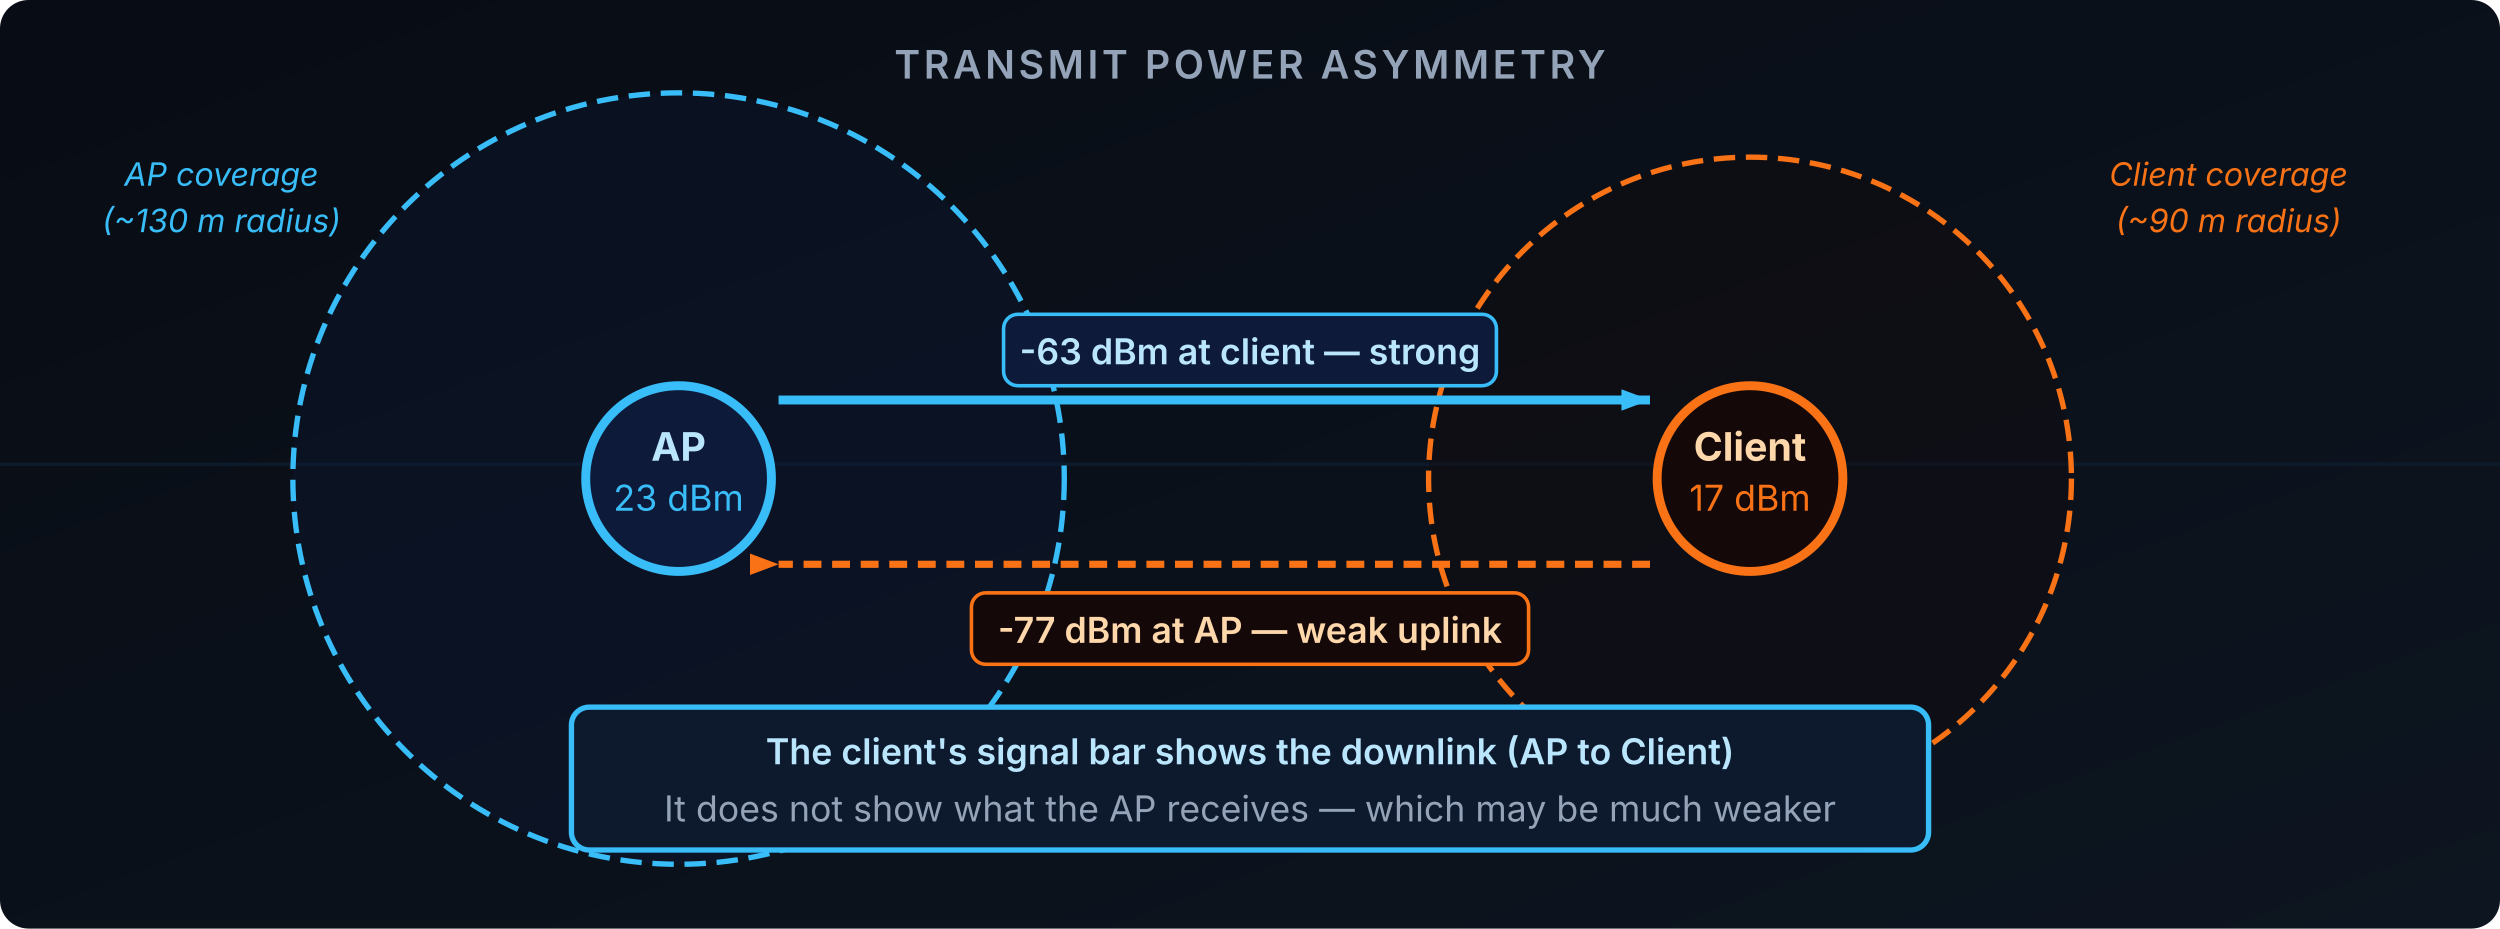
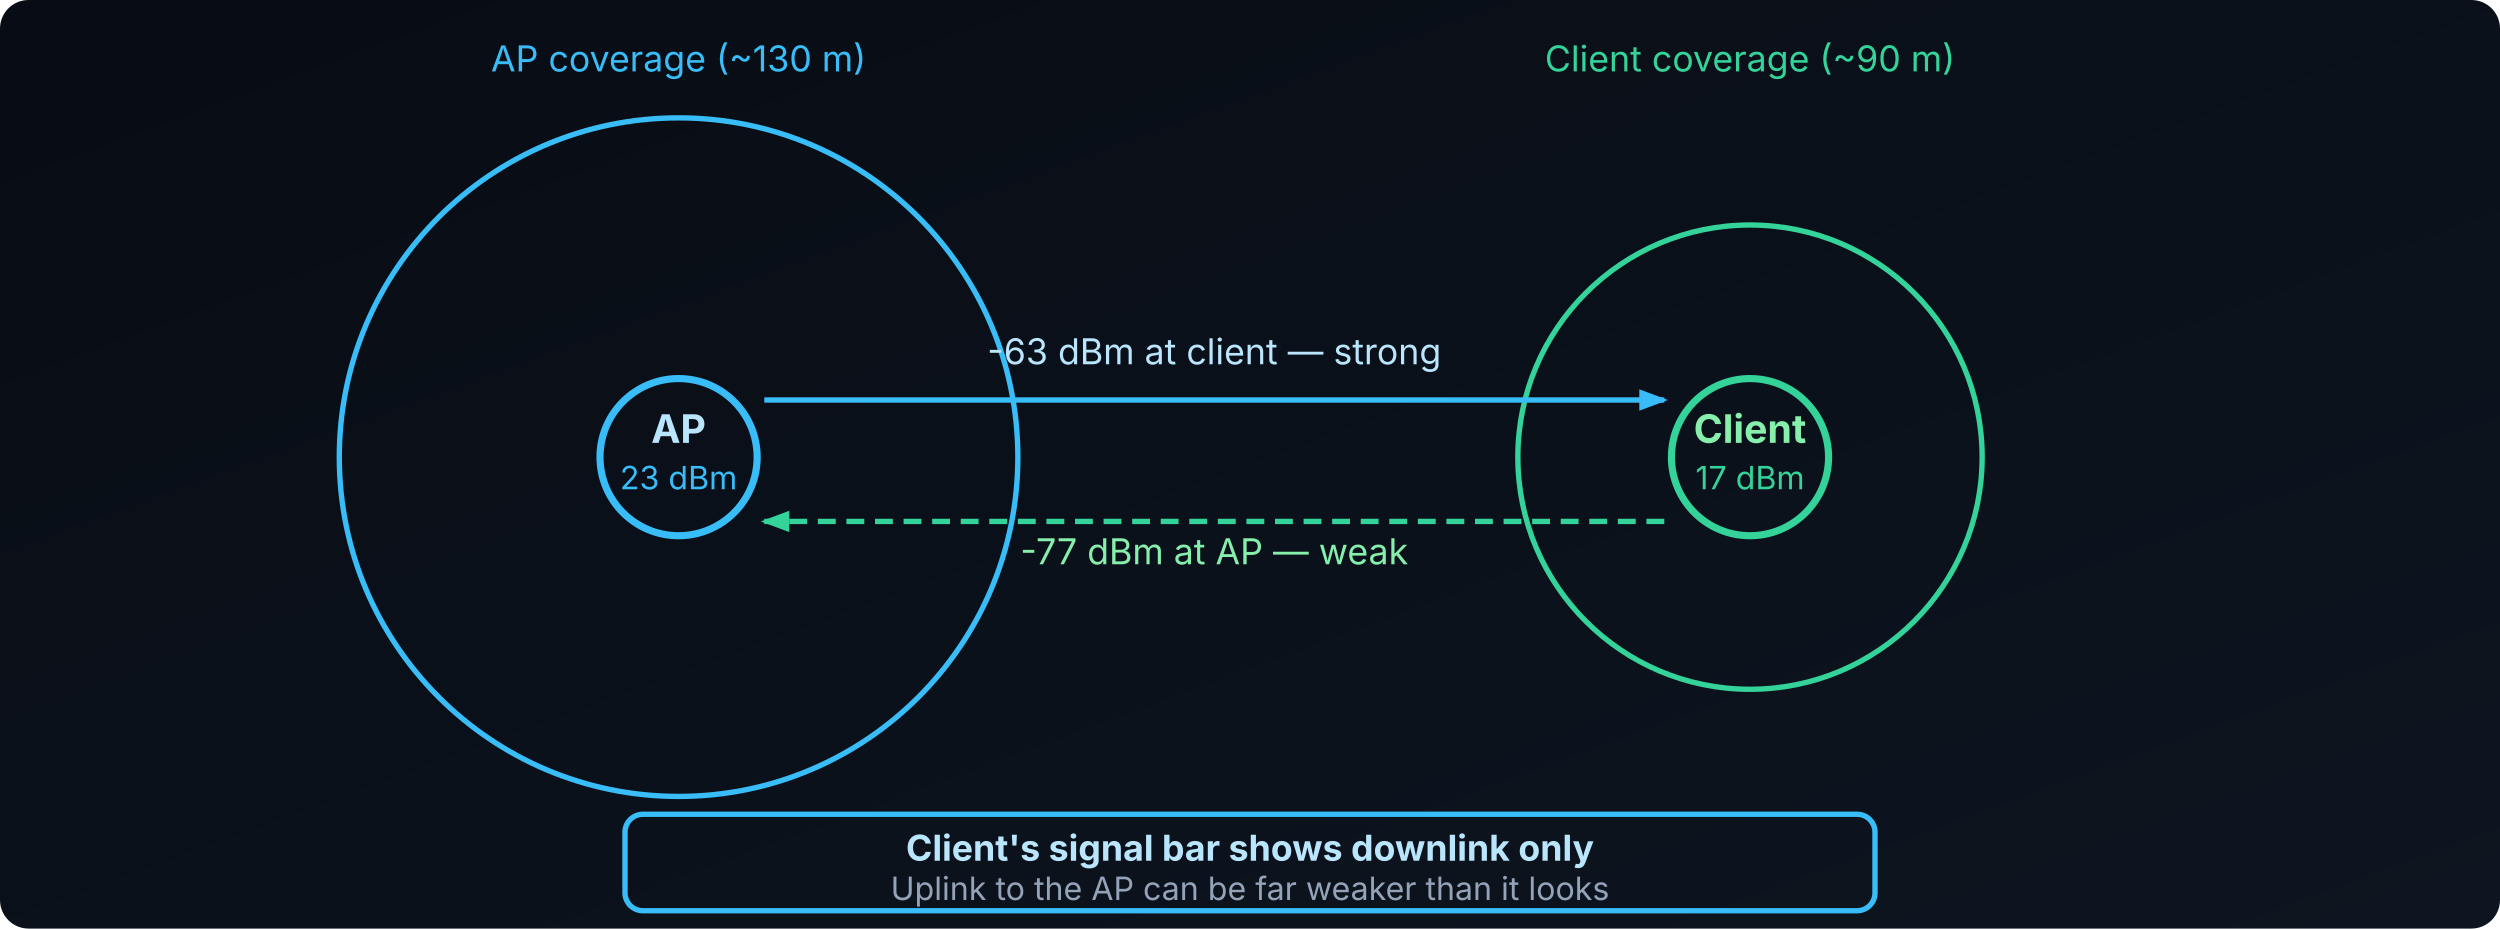
<svg xmlns="http://www.w3.org/2000/svg" viewBox="0 0 700 260" width="700" height="260" font-family="system-ui,-apple-system,BlinkMacSystemFont,'Segoe UI',sans-serif">
  <defs>
    <linearGradient id="bg" x1="0" y1="0" x2="1" y2="1">
      <stop offset="0%" stop-color="#080c14" />
      <stop offset="100%" stop-color="#0d1520" />
    </linearGradient>
-     <marker id="arr-r" markerWidth="8" markerHeight="6" refX="8" refY="3" orient="auto" markerUnits="userSpaceOnUse">
+     <marker id="arr-blue" markerWidth="8" markerHeight="6" refX="7" refY="3" orient="auto" markerUnits="userSpaceOnUse">
      <polygon points="0,0 8,3 0,6" fill="#38bdf8" />
    </marker>
-     <marker id="arr-l" markerWidth="8" markerHeight="6" refX="0" refY="3" orient="auto" markerUnits="userSpaceOnUse">
-       <polygon points="8,0 0,3 8,6" fill="#f97316" />
+     <marker id="arr-green" markerWidth="8" markerHeight="6" refX="7" refY="3" orient="auto" markerUnits="userSpaceOnUse">
+       <polygon points="0,0 8,3 0,6" fill="#34d399" />
    </marker>
  </defs>
  <rect width="700" height="260" fill="url(#bg)" rx="8" />
-   <line x1="0" y1="130" x2="700" y2="130" stroke="#0d1a2a" stroke-width="1" />
-   <text x="350" y="22" text-anchor="middle" font-size="11" font-weight="600" fill="#94a3b8" letter-spacing="1">TRANSMIT POWER ASYMMETRY</text>
-   <circle cx="190" cy="134" r="108" fill="#0e1a3a" fill-opacity="0.3" stroke="#38bdf8" stroke-width="1.5" stroke-dasharray="6,3" />
-   <circle cx="490" cy="134" r="90" fill="#150808" fill-opacity="0.3" stroke="#f97316" stroke-width="1.5" stroke-dasharray="6,3" />
-   <circle cx="190" cy="134" r="26" fill="#0e1a3a" stroke="#38bdf8" stroke-width="2.5" />
-   <text x="190" y="129" text-anchor="middle" font-size="11" font-weight="700" fill="#bae6fd">AP</text>
-   <text x="190" y="143" text-anchor="middle" font-size="10" fill="#38bdf8">23 dBm</text>
-   <circle cx="490" cy="134" r="26" fill="#150808" stroke="#f97316" stroke-width="2.5" />
-   <text x="490" y="129" text-anchor="middle" font-size="11" font-weight="700" fill="#fed7aa">Client</text>
-   <text x="490" y="143" text-anchor="middle" font-size="10" fill="#f97316">17 dBm</text>
-   <line x1="218" y1="112" x2="462" y2="112" stroke="#38bdf8" stroke-width="2.5" marker-end="url(#arr-r)" />
-   <rect x="281" y="88" width="138" height="20" fill="#0e1a3a" stroke="#38bdf8" stroke-width="1" rx="4" />
-   <text x="350" y="102" text-anchor="middle" font-size="10" font-weight="600" fill="#bae6fd">-63 dBm at client  — strong</text>
-   <line x1="462" y1="158" x2="218" y2="158" stroke="#f97316" stroke-width="2" stroke-dasharray="5,3" marker-end="url(#arr-l)" />
-   <rect x="272" y="166" width="156" height="20" fill="#150808" stroke="#f97316" stroke-width="1" rx="4" />
-   <text x="350" y="180" text-anchor="middle" font-size="10" font-weight="600" fill="#fed7aa">-77 dBm at AP  — weak uplink</text>
-   <text x="62" y="52" text-anchor="middle" font-size="9" fill="#38bdf8" font-style="italic">AP coverage</text>
-   <text x="62" y="65" text-anchor="middle" font-size="9" fill="#38bdf8" font-style="italic">(~130 m radius)</text>
-   <text x="624" y="52" text-anchor="middle" font-size="9" fill="#f97316" font-style="italic">Client coverage</text>
-   <text x="624" y="65" text-anchor="middle" font-size="9" fill="#f97316" font-style="italic">(~90 m radius)</text>
-   <rect x="160" y="198" width="380" height="40" fill="#0d1a2e" stroke="#38bdf8" stroke-width="1.5" rx="5" />
-   <text x="350" y="214" text-anchor="middle" font-size="10" font-weight="600" fill="#bae6fd">The client's signal bar shows the downlink (AP to Client)</text>
-   <text x="350" y="230" text-anchor="middle" font-size="10" fill="#94a3b8">It does not show what the AP receives — which may be much weaker</text>
+   <text x="190" y="20" text-anchor="middle" font-size="10" fill="#38bdf8">AP coverage (~130 m)</text>
+   <text x="490" y="20" text-anchor="middle" font-size="10" fill="#34d399">Client coverage (~90 m)</text>
+   <circle cx="190" cy="128" r="95" fill="none" stroke="#38bdf8" stroke-width="1.5" />
+   <circle cx="490" cy="128" r="65" fill="none" stroke="#34d399" stroke-width="1.5" />
+   <circle cx="190" cy="128" r="22" fill="none" stroke="#38bdf8" stroke-width="2" />
+   <text x="190" y="124" text-anchor="middle" font-size="11" font-weight="700" fill="#bae6fd">AP</text>
+   <text x="190" y="137" text-anchor="middle" font-size="9" fill="#38bdf8">23 dBm</text>
+   <circle cx="490" cy="128" r="22" fill="none" stroke="#34d399" stroke-width="2" />
+   <text x="490" y="124" text-anchor="middle" font-size="11" font-weight="700" fill="#86efac">Client</text>
+   <text x="490" y="137" text-anchor="middle" font-size="9" fill="#34d399">17 dBm</text>
+   <line x1="214" y1="112" x2="466" y2="112" stroke="#38bdf8" stroke-width="1.5" marker-end="url(#arr-blue)" />
+   <text x="340" y="102" text-anchor="middle" font-size="10" fill="#bae6fd">-63 dBm at client — strong</text>
+   <line x1="466" y1="146" x2="214" y2="146" stroke="#34d399" stroke-width="1.5" stroke-dasharray="5,3" marker-end="url(#arr-green)" />
+   <text x="340" y="158" text-anchor="middle" font-size="10" fill="#86efac">-77 dBm at AP — weak</text>
+   <rect x="175" y="228" width="350" height="27" fill="none" stroke="#38bdf8" stroke-width="1.5" rx="5" />
+   <text x="350" y="241" text-anchor="middle" font-size="10" font-weight="700" fill="#bae6fd">Client's signal bar shows downlink only</text>
+   <text x="350" y="252" text-anchor="middle" font-size="9" fill="#94a3b8">Uplink to the AP can be far weaker than it looks</text>
</svg>
